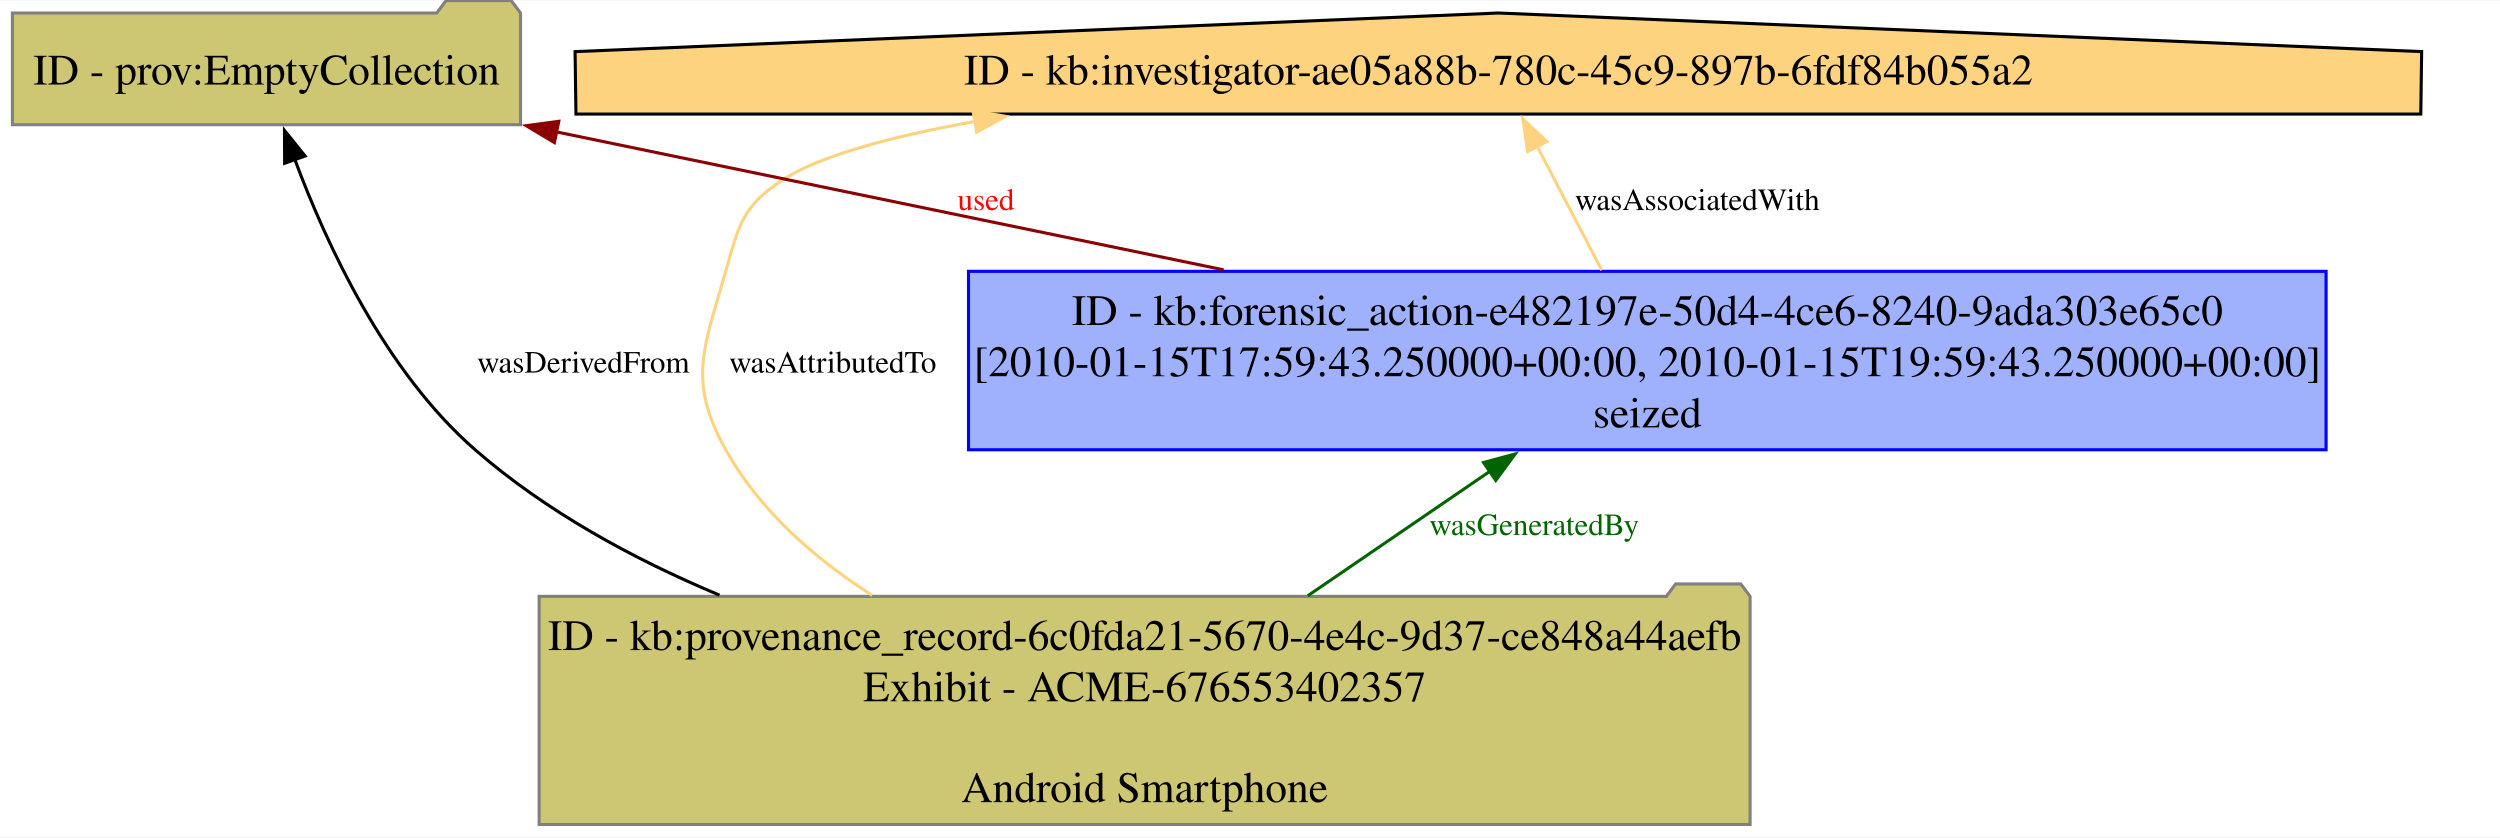
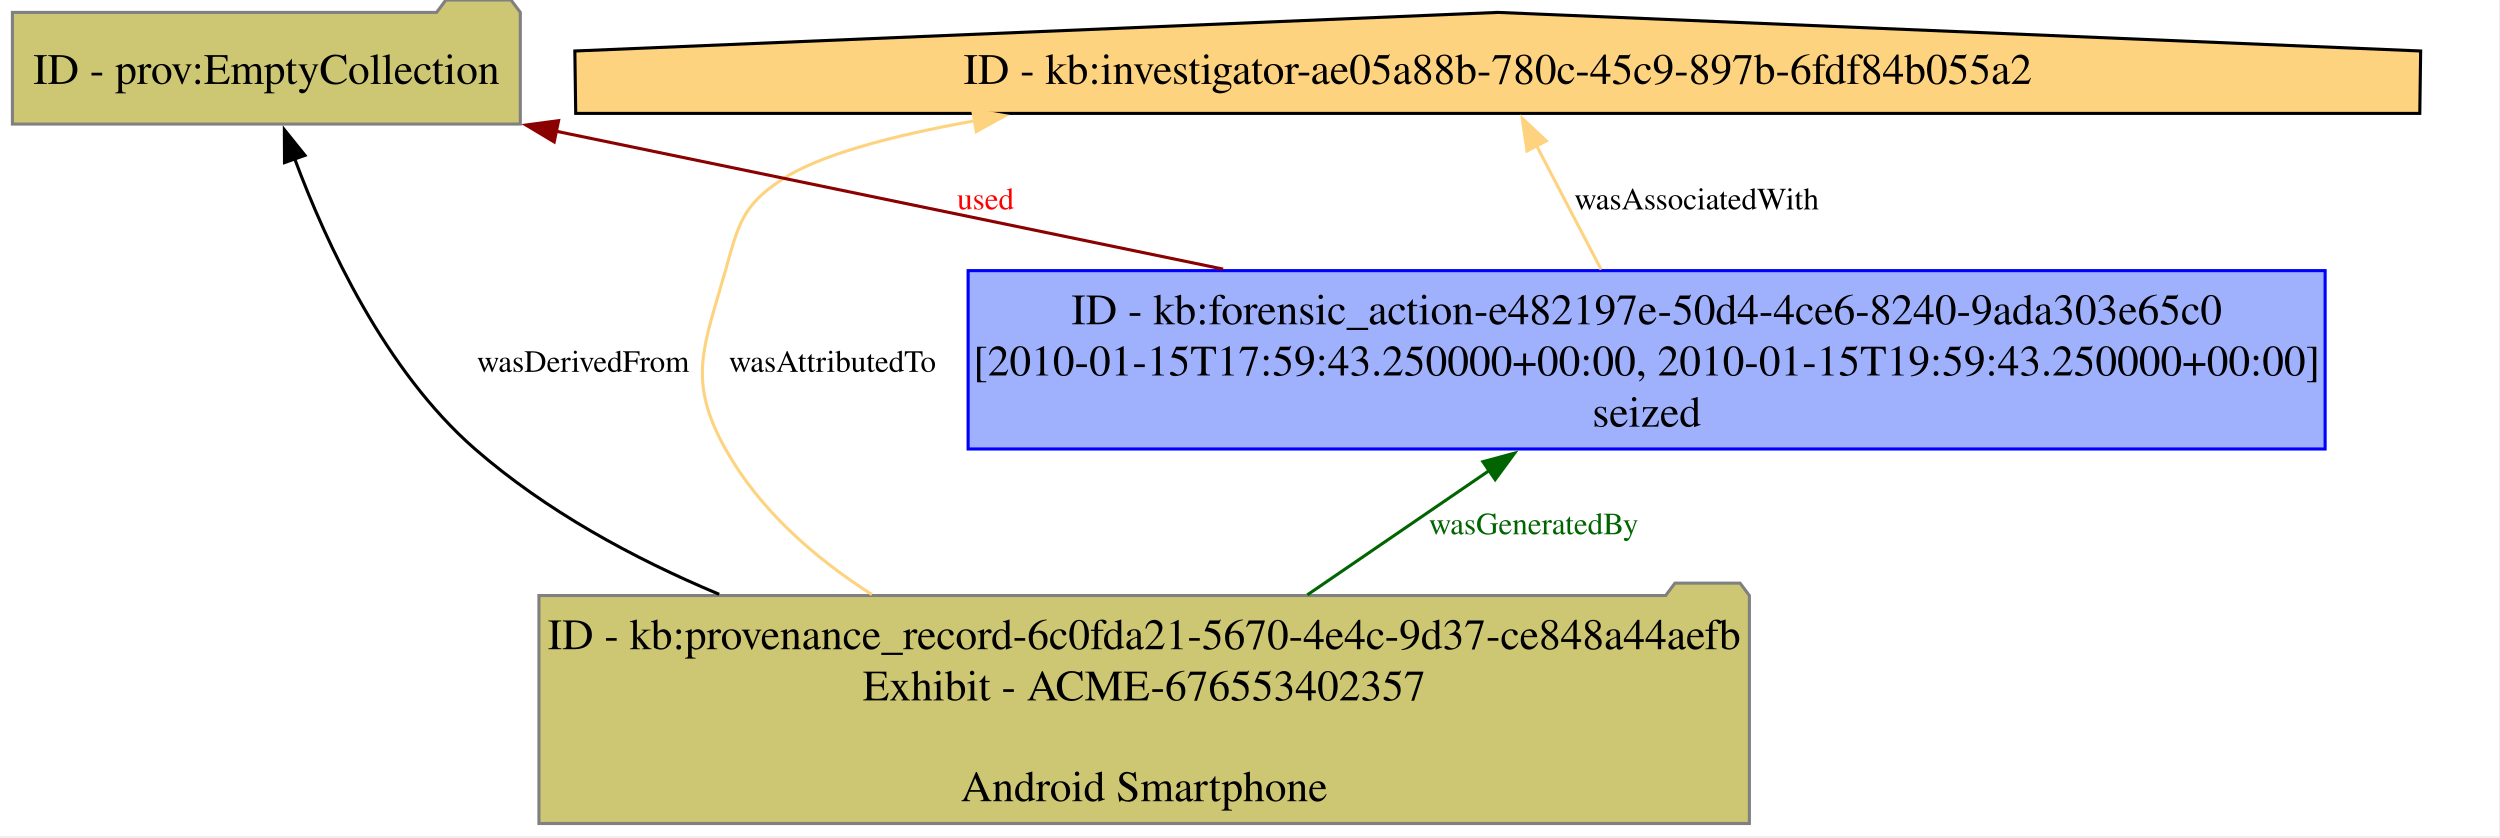
- <svg xmlns="http://www.w3.org/2000/svg" xmlns:xlink="http://www.w3.org/1999/xlink" width="806pt" height="270pt" viewBox="0.00 0.00 805.67 269.50">
+ <svg xmlns="http://www.w3.org/2000/svg" xmlns:xlink="http://www.w3.org/1999/xlink" width="806pt" height="270pt" viewBox="0.00 0.00 806.00 270.00">
  <g id="graph0" class="graph" transform="scale(1 1) rotate(0) translate(4 265.5)">
    <polygon fill="white" stroke="none" points="-4,4 -4,-265.5 801.67,-265.5 801.67,4 -4,4" />
    <g id="node1" class="node">
      <g id="a_node1">
        <a xlink:title="ID - http://example.org/kb/investigator-ae05a88b-780c-45c9-897b-6fdf84b055a2">
          <polygon fill="#fed37f" stroke="black" points="776.42,-249.06 478.88,-261.5 181.33,-249.06 181.61,-228.94 776.14,-228.94 776.42,-249.06" />
-           <text text-anchor="middle" x="478.88" y="-238.45" font-family="Times,serif" font-size="14.00">ID - kb:investigator-ae05a88b-780c-45c9-897b-6fdf84b055a2</text>
+           <text xml:space="preserve" text-anchor="middle" x="478.88" y="-238.45" font-family="Times,serif" font-size="14.00">ID - kb:investigator-ae05a88b-780c-45c9-897b-6fdf84b055a2</text>
        </a>
      </g>
    </g>
    <g id="node2" class="node">
      <g id="a_node2">
        <a xlink:title="ID - http://example.org/kb/provenance_record-6c0fda21-5670-4e4c-9d37-ce848a44aefb">
          <polygon fill="#cdc673" stroke="#808080" points="560,-73.5 557,-77.5 536,-77.5 533,-73.5 169.75,-73.5 169.75,0 560,0 560,-73.5" />
-           <text text-anchor="middle" x="364.88" y="-56.2" font-family="Times,serif" font-size="14.00">ID - kb:provenance_record-6c0fda21-5670-4e4c-9d37-ce848a44aefb</text>
-           <text text-anchor="middle" x="364.88" y="-39.7" font-family="Times,serif" font-size="14.00">Exhibit - ACME-676553402357</text>
-           <text text-anchor="middle" x="364.88" y="-7.2" font-family="Times,serif" font-size="14.00">Android Smartphone</text>
+           <text xml:space="preserve" text-anchor="middle" x="364.88" y="-56.2" font-family="Times,serif" font-size="14.00">ID - kb:provenance_record-6c0fda21-5670-4e4c-9d37-ce848a44aefb</text>
+           <text xml:space="preserve" text-anchor="middle" x="364.88" y="-39.7" font-family="Times,serif" font-size="14.00">Exhibit - ACME-676553402357</text>
+           <text xml:space="preserve" text-anchor="middle" x="364.88" y="-7.2" font-family="Times,serif" font-size="14.00">Android Smartphone</text>
        </a>
      </g>
    </g>
    <g id="edge4" class="edge">
      <path fill="none" stroke="#fed37f" d="M277.11,-73.81C258.26,-85.85 240.75,-101.3 229.88,-120.75 217.4,-143.06 222.92,-153.66 229.88,-178.25 234.03,-192.94 235.15,-199.07 247.88,-207.5 259.93,-215.48 283.18,-221.73 310.46,-226.59" />
      <polygon fill="#fed37f" stroke="#fed37f" points="309.59,-230 320.03,-228.21 310.75,-223.09 309.59,-230" />
-       <text text-anchor="middle" x="264.38" y="-145.62" font-family="Times,serif" font-size="10.00">wasAttributedTo</text>
+       <text xml:space="preserve" text-anchor="middle" x="264.38" y="-145.62" font-family="Times,serif" font-size="10.00">wasAttributedTo</text>
    </g>
    <g id="node3" class="node">
      <g id="a_node3">
        <a xlink:title="ID - http://www.w3.org/ns/prov#EmptyCollection">
          <polygon fill="#cdc673" stroke="#808080" points="163.75,-261.5 160.75,-265.5 139.75,-265.5 136.75,-261.5 0,-261.5 0,-225.5 163.75,-225.5 163.75,-261.5" />
-           <text text-anchor="middle" x="81.88" y="-238.45" font-family="Times,serif" font-size="14.00">ID - prov:EmptyCollection</text>
+           <text xml:space="preserve" text-anchor="middle" x="81.88" y="-238.45" font-family="Times,serif" font-size="14.00">ID - prov:EmptyCollection</text>
        </a>
      </g>
    </g>
    <g id="edge5" class="edge">
      <path fill="none" stroke="black" d="M227.86,-73.9C199.73,-85.67 171.82,-100.98 149.12,-120.75 120.13,-146.01 101.19,-186.96 91.01,-214.3" />
      <polygon fill="black" stroke="black" points="87.73,-213.08 87.68,-223.67 94.32,-215.42 87.73,-213.08" />
-       <text text-anchor="middle" x="184" y="-145.62" font-family="Times,serif" font-size="10.00">wasDerivedFrom</text>
+       <text xml:space="preserve" text-anchor="middle" x="184" y="-145.62" font-family="Times,serif" font-size="10.00">wasDerivedFrom</text>
    </g>
    <g id="node4" class="node">
      <g id="a_node4">
        <a xlink:title="ID - http://example.org/kb/forensic_action-e482197e-50d4-4ce6-8240-9ada303e65c0">
          <polygon fill="#9fb1fc" stroke="#0000ff" points="745.62,-178.25 308.12,-178.25 308.12,-120.75 745.62,-120.75 745.62,-178.25" />
-           <text text-anchor="middle" x="526.88" y="-160.95" font-family="Times,serif" font-size="14.00">ID - kb:forensic_action-e482197e-50d4-4ce6-8240-9ada303e65c0</text>
-           <text text-anchor="middle" x="526.88" y="-144.45" font-family="Times,serif" font-size="14.00">[2010-01-15T17:59:43.250000+00:00, 2010-01-15T19:59:43.250000+00:00]</text>
-           <text text-anchor="middle" x="526.88" y="-127.95" font-family="Times,serif" font-size="14.00">seized</text>
+           <text xml:space="preserve" text-anchor="middle" x="526.88" y="-160.95" font-family="Times,serif" font-size="14.00">ID - kb:forensic_action-e482197e-50d4-4ce6-8240-9ada303e65c0</text>
+           <text xml:space="preserve" text-anchor="middle" x="526.88" y="-144.45" font-family="Times,serif" font-size="14.00">[2010-01-15T17:59:43.250000+00:00, 2010-01-15T19:59:43.250000+00:00]</text>
+           <text xml:space="preserve" text-anchor="middle" x="526.88" y="-127.95" font-family="Times,serif" font-size="14.00">seized</text>
        </a>
      </g>
    </g>
    <g id="edge3" class="edge">
      <path fill="none" stroke="darkgreen" d="M417.47,-73.71C436.27,-86.56 457.42,-101.02 476.07,-113.76" />
      <polygon fill="darkgreen" stroke="darkgreen" points="474.09,-116.65 484.32,-119.41 478.04,-110.87 474.09,-116.65" />
-       <text text-anchor="middle" x="490.45" y="-93.25" font-family="Times,serif" font-size="10.00" fill="darkgreen">wasGeneratedBy</text>
+       <text xml:space="preserve" text-anchor="middle" x="490.45" y="-93.25" font-family="Times,serif" font-size="10.00" fill="darkgreen">wasGeneratedBy</text>
    </g>
    <g id="edge1" class="edge">
      <path fill="none" stroke="#fed37f" d="M512.21,-178.6C505.52,-191.44 497.67,-206.47 491.28,-218.73" />
      <polygon fill="#fed37f" stroke="#fed37f" points="488.31,-216.84 486.79,-227.33 494.52,-220.08 488.31,-216.84" />
-       <text text-anchor="middle" x="543" y="-198" font-family="Times,serif" font-size="10.00">wasAssociatedWith</text>
+       <text xml:space="preserve" text-anchor="middle" x="543" y="-198" font-family="Times,serif" font-size="10.00">wasAssociatedWith</text>
    </g>
    <g id="edge2" class="edge">
      <path fill="none" stroke="#8b0000" d="M390.34,-178.73C320.56,-193.15 237.46,-210.33 175.1,-223.23" />
      <polygon fill="#8b0000" stroke="#8b0000" points="174.67,-219.74 165.58,-225.19 176.08,-226.6 174.67,-219.74" />
-       <text text-anchor="middle" x="313.75" y="-198" font-family="Times,serif" font-size="10.00" fill="red">used</text>
+       <text xml:space="preserve" text-anchor="middle" x="313.75" y="-198" font-family="Times,serif" font-size="10.00" fill="red">used</text>
    </g>
  </g>
</svg>
